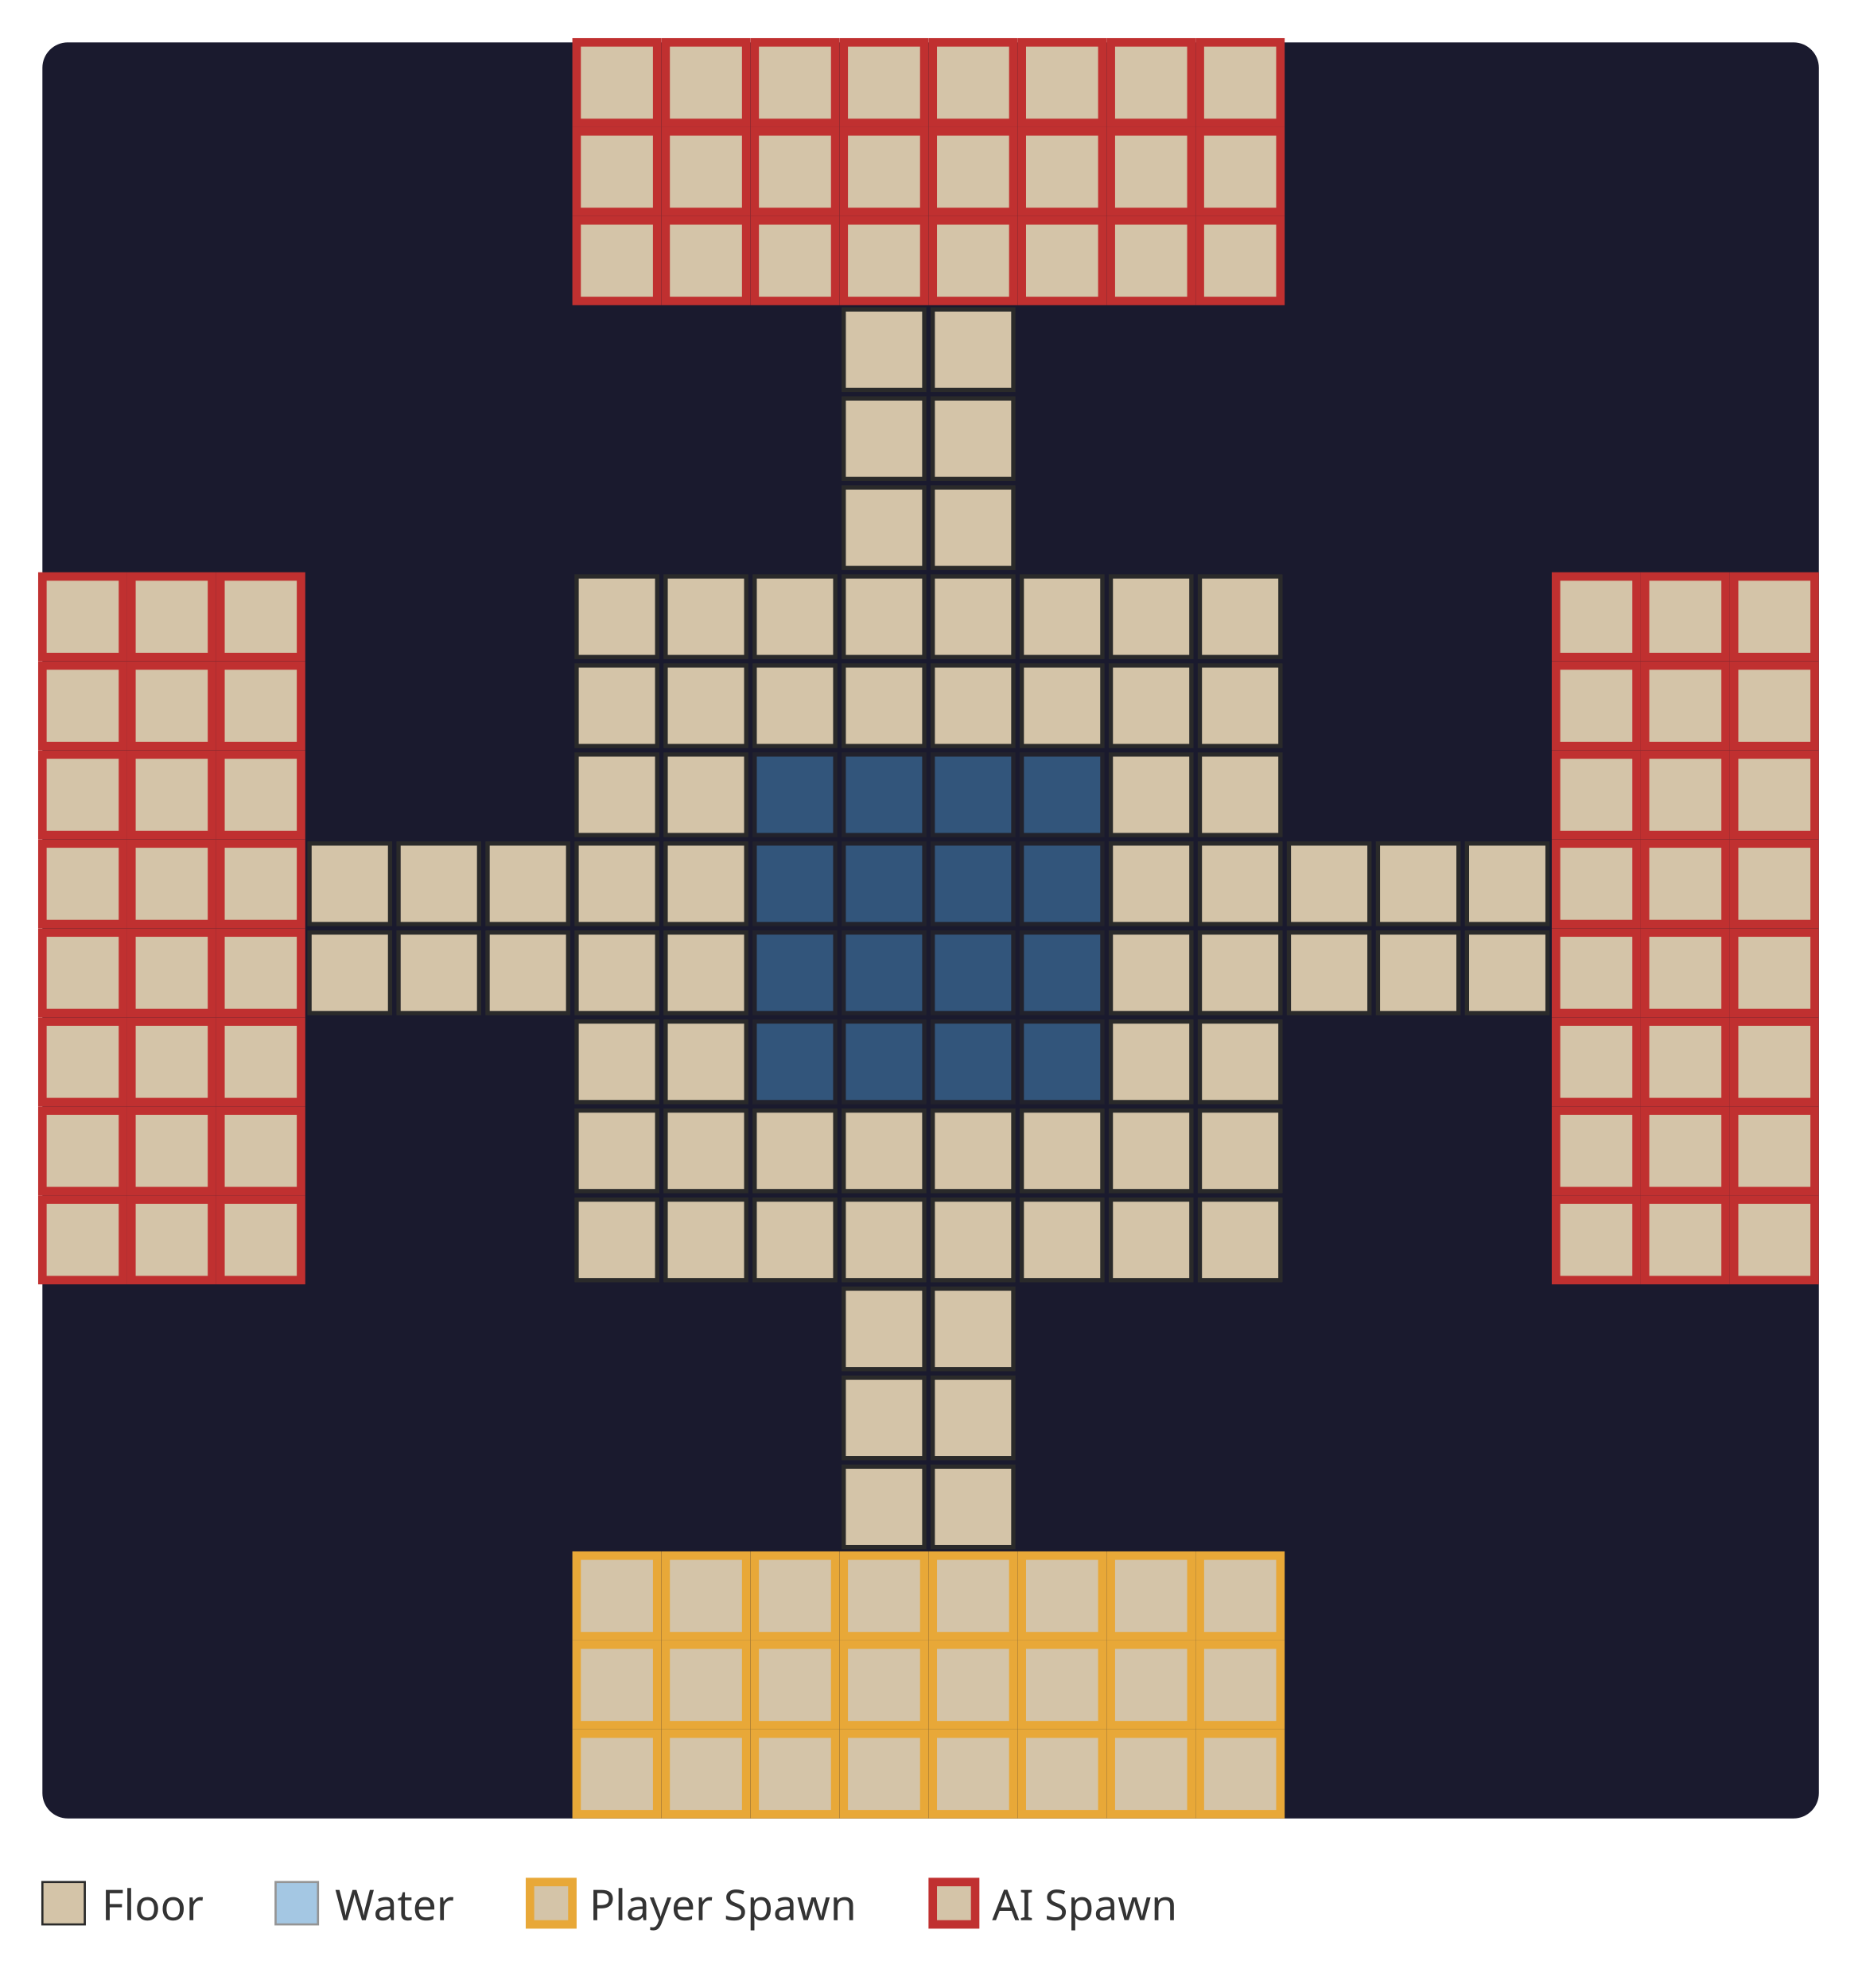
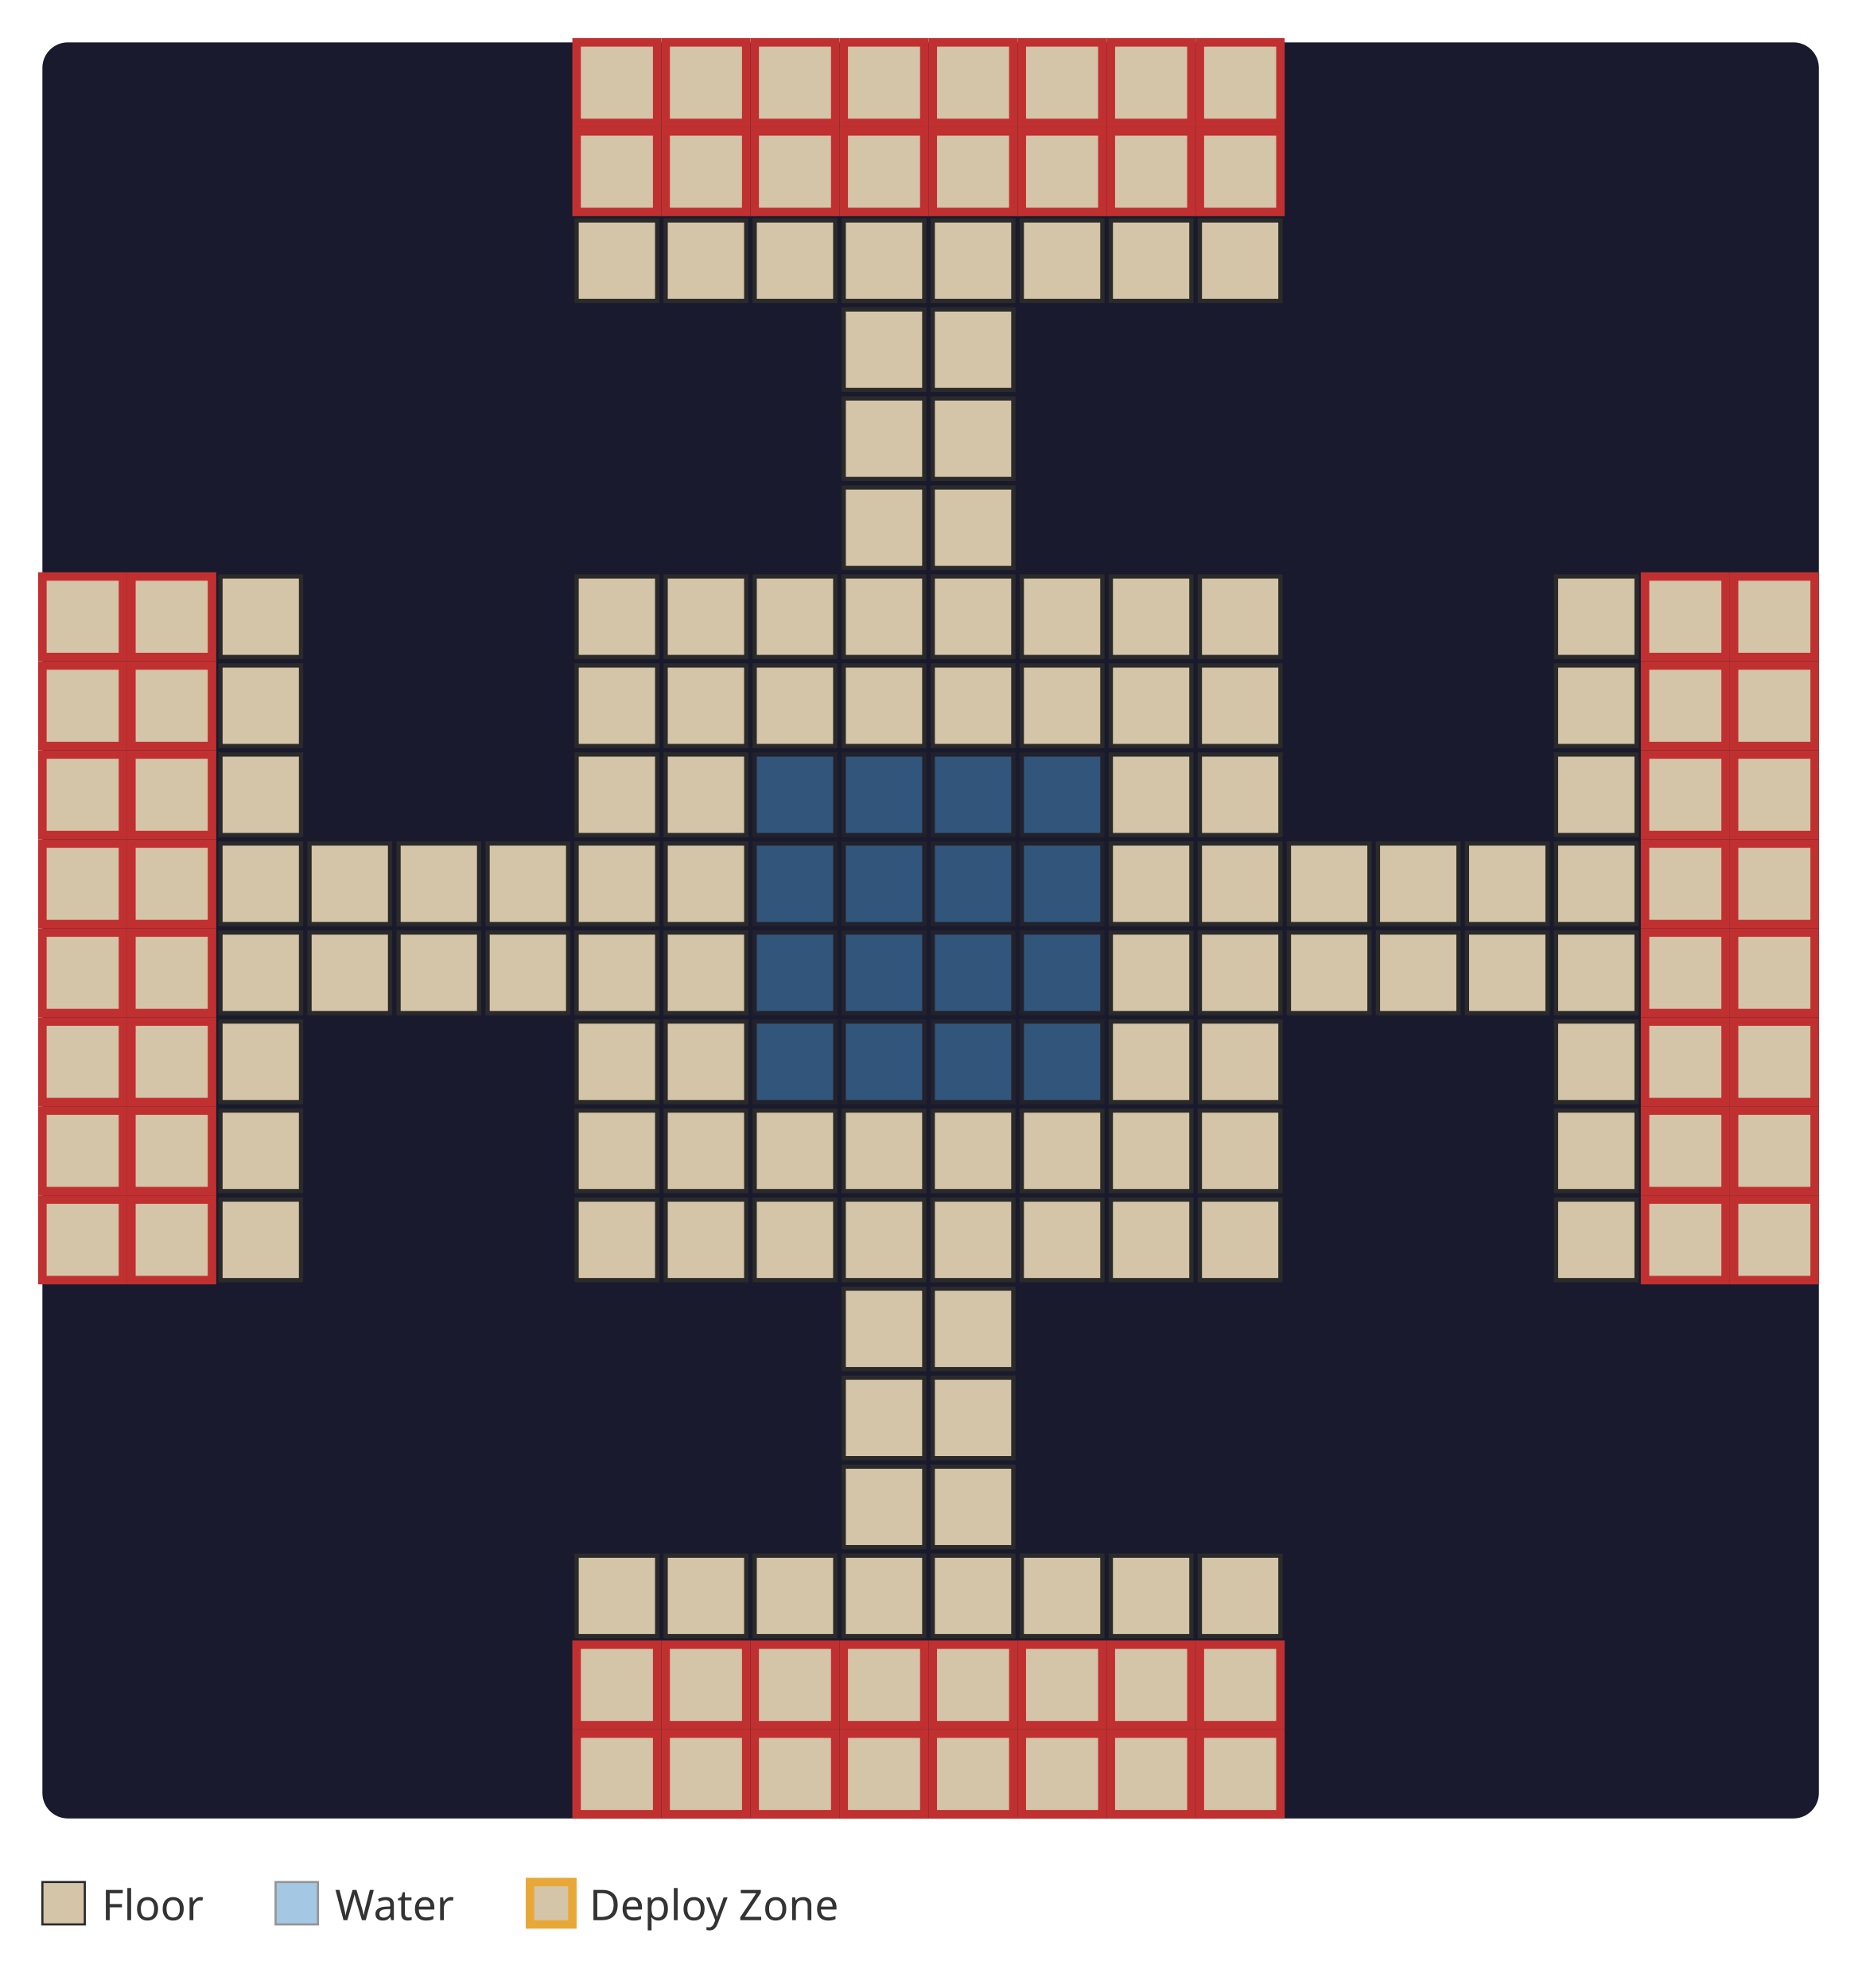
<svg xmlns="http://www.w3.org/2000/svg" viewBox="0 0 439 469" width="439" height="469">
  <defs>
    <style>
      .cell { stroke: #2a2a2a; stroke-width: 1; }
      .floor { fill: #d4c4a8; }
      .water { fill: #4a90c8; opacity: 0.5; }
      .void { fill: #1a1a2e; }
-       .spawn-player { stroke: #e8a838; stroke-width: 2; }
-       .spawn-ai { stroke: #c03030; stroke-width: 2; }
+       .spawn-a { stroke: #e8a838; stroke-width: 2; }
+       .spawn-a { stroke: #c03030; stroke-width: 2; }
      .legend-text { font-family: sans-serif; font-size: 10px; fill: #333; }
    </style>
  </defs>
  <rect x="10" y="10" width="419" height="419" rx="6" ry="6" fill="#1a1a2e" />
-   <rect x="136" y="10" width="19" height="19" class="cell floor spawn-ai" />
-   <rect x="157" y="10" width="19" height="19" class="cell floor spawn-ai" />
-   <rect x="178" y="10" width="19" height="19" class="cell floor spawn-ai" />
-   <rect x="199" y="10" width="19" height="19" class="cell floor spawn-ai" />
-   <rect x="220" y="10" width="19" height="19" class="cell floor spawn-ai" />
-   <rect x="241" y="10" width="19" height="19" class="cell floor spawn-ai" />
-   <rect x="262" y="10" width="19" height="19" class="cell floor spawn-ai" />
-   <rect x="283" y="10" width="19" height="19" class="cell floor spawn-ai" />
-   <rect x="136" y="31" width="19" height="19" class="cell floor spawn-ai" />
-   <rect x="157" y="31" width="19" height="19" class="cell floor spawn-ai" />
-   <rect x="178" y="31" width="19" height="19" class="cell floor spawn-ai" />
-   <rect x="199" y="31" width="19" height="19" class="cell floor spawn-ai" />
-   <rect x="220" y="31" width="19" height="19" class="cell floor spawn-ai" />
-   <rect x="241" y="31" width="19" height="19" class="cell floor spawn-ai" />
-   <rect x="262" y="31" width="19" height="19" class="cell floor spawn-ai" />
-   <rect x="283" y="31" width="19" height="19" class="cell floor spawn-ai" />
-   <rect x="136" y="52" width="19" height="19" class="cell floor spawn-ai" />
-   <rect x="157" y="52" width="19" height="19" class="cell floor spawn-ai" />
-   <rect x="178" y="52" width="19" height="19" class="cell floor spawn-ai" />
-   <rect x="199" y="52" width="19" height="19" class="cell floor spawn-ai" />
-   <rect x="220" y="52" width="19" height="19" class="cell floor spawn-ai" />
-   <rect x="241" y="52" width="19" height="19" class="cell floor spawn-ai" />
-   <rect x="262" y="52" width="19" height="19" class="cell floor spawn-ai" />
-   <rect x="283" y="52" width="19" height="19" class="cell floor spawn-ai" />
+   <rect x="136" y="10" width="19" height="19" class="cell floor spawn-a" />
+   <rect x="157" y="10" width="19" height="19" class="cell floor spawn-a" />
+   <rect x="178" y="10" width="19" height="19" class="cell floor spawn-a" />
+   <rect x="199" y="10" width="19" height="19" class="cell floor spawn-a" />
+   <rect x="220" y="10" width="19" height="19" class="cell floor spawn-a" />
+   <rect x="241" y="10" width="19" height="19" class="cell floor spawn-a" />
+   <rect x="262" y="10" width="19" height="19" class="cell floor spawn-a" />
+   <rect x="283" y="10" width="19" height="19" class="cell floor spawn-a" />
+   <rect x="136" y="31" width="19" height="19" class="cell floor spawn-a" />
+   <rect x="157" y="31" width="19" height="19" class="cell floor spawn-a" />
+   <rect x="178" y="31" width="19" height="19" class="cell floor spawn-a" />
+   <rect x="199" y="31" width="19" height="19" class="cell floor spawn-a" />
+   <rect x="220" y="31" width="19" height="19" class="cell floor spawn-a" />
+   <rect x="241" y="31" width="19" height="19" class="cell floor spawn-a" />
+   <rect x="262" y="31" width="19" height="19" class="cell floor spawn-a" />
+   <rect x="283" y="31" width="19" height="19" class="cell floor spawn-a" />
+   <rect x="136" y="52" width="19" height="19" class="cell floor" />
+   <rect x="157" y="52" width="19" height="19" class="cell floor" />
+   <rect x="178" y="52" width="19" height="19" class="cell floor" />
+   <rect x="199" y="52" width="19" height="19" class="cell floor" />
+   <rect x="220" y="52" width="19" height="19" class="cell floor" />
+   <rect x="241" y="52" width="19" height="19" class="cell floor" />
+   <rect x="262" y="52" width="19" height="19" class="cell floor" />
+   <rect x="283" y="52" width="19" height="19" class="cell floor" />
  <rect x="199" y="73" width="19" height="19" class="cell floor" />
  <rect x="220" y="73" width="19" height="19" class="cell floor" />
  <rect x="199" y="94" width="19" height="19" class="cell floor" />
  <rect x="220" y="94" width="19" height="19" class="cell floor" />
  <rect x="199" y="115" width="19" height="19" class="cell floor" />
  <rect x="220" y="115" width="19" height="19" class="cell floor" />
-   <rect x="10" y="136" width="19" height="19" class="cell floor spawn-ai" />
-   <rect x="31" y="136" width="19" height="19" class="cell floor spawn-ai" />
-   <rect x="52" y="136" width="19" height="19" class="cell floor spawn-ai" />
+   <rect x="10" y="136" width="19" height="19" class="cell floor spawn-a" />
+   <rect x="31" y="136" width="19" height="19" class="cell floor spawn-a" />
+   <rect x="52" y="136" width="19" height="19" class="cell floor" />
  <rect x="136" y="136" width="19" height="19" class="cell floor" />
  <rect x="157" y="136" width="19" height="19" class="cell floor" />
  <rect x="178" y="136" width="19" height="19" class="cell floor" />
  <rect x="199" y="136" width="19" height="19" class="cell floor" />
  <rect x="220" y="136" width="19" height="19" class="cell floor" />
  <rect x="241" y="136" width="19" height="19" class="cell floor" />
  <rect x="262" y="136" width="19" height="19" class="cell floor" />
  <rect x="283" y="136" width="19" height="19" class="cell floor" />
-   <rect x="367" y="136" width="19" height="19" class="cell floor spawn-ai" />
-   <rect x="388" y="136" width="19" height="19" class="cell floor spawn-ai" />
-   <rect x="409" y="136" width="19" height="19" class="cell floor spawn-ai" />
-   <rect x="10" y="157" width="19" height="19" class="cell floor spawn-ai" />
-   <rect x="31" y="157" width="19" height="19" class="cell floor spawn-ai" />
-   <rect x="52" y="157" width="19" height="19" class="cell floor spawn-ai" />
+   <rect x="367" y="136" width="19" height="19" class="cell floor" />
+   <rect x="388" y="136" width="19" height="19" class="cell floor spawn-a" />
+   <rect x="409" y="136" width="19" height="19" class="cell floor spawn-a" />
+   <rect x="10" y="157" width="19" height="19" class="cell floor spawn-a" />
+   <rect x="31" y="157" width="19" height="19" class="cell floor spawn-a" />
+   <rect x="52" y="157" width="19" height="19" class="cell floor" />
  <rect x="136" y="157" width="19" height="19" class="cell floor" />
  <rect x="157" y="157" width="19" height="19" class="cell floor" />
  <rect x="178" y="157" width="19" height="19" class="cell floor" />
  <rect x="199" y="157" width="19" height="19" class="cell floor" />
  <rect x="220" y="157" width="19" height="19" class="cell floor" />
  <rect x="241" y="157" width="19" height="19" class="cell floor" />
  <rect x="262" y="157" width="19" height="19" class="cell floor" />
  <rect x="283" y="157" width="19" height="19" class="cell floor" />
-   <rect x="367" y="157" width="19" height="19" class="cell floor spawn-ai" />
-   <rect x="388" y="157" width="19" height="19" class="cell floor spawn-ai" />
-   <rect x="409" y="157" width="19" height="19" class="cell floor spawn-ai" />
-   <rect x="10" y="178" width="19" height="19" class="cell floor spawn-ai" />
-   <rect x="31" y="178" width="19" height="19" class="cell floor spawn-ai" />
-   <rect x="52" y="178" width="19" height="19" class="cell floor spawn-ai" />
+   <rect x="367" y="157" width="19" height="19" class="cell floor" />
+   <rect x="388" y="157" width="19" height="19" class="cell floor spawn-a" />
+   <rect x="409" y="157" width="19" height="19" class="cell floor spawn-a" />
+   <rect x="10" y="178" width="19" height="19" class="cell floor spawn-a" />
+   <rect x="31" y="178" width="19" height="19" class="cell floor spawn-a" />
+   <rect x="52" y="178" width="19" height="19" class="cell floor" />
  <rect x="136" y="178" width="19" height="19" class="cell floor" />
  <rect x="157" y="178" width="19" height="19" class="cell floor" />
  <rect x="178" y="178" width="19" height="19" class="cell water" />
  <rect x="199" y="178" width="19" height="19" class="cell water" />
  <rect x="220" y="178" width="19" height="19" class="cell water" />
  <rect x="241" y="178" width="19" height="19" class="cell water" />
  <rect x="262" y="178" width="19" height="19" class="cell floor" />
  <rect x="283" y="178" width="19" height="19" class="cell floor" />
-   <rect x="367" y="178" width="19" height="19" class="cell floor spawn-ai" />
-   <rect x="388" y="178" width="19" height="19" class="cell floor spawn-ai" />
-   <rect x="409" y="178" width="19" height="19" class="cell floor spawn-ai" />
-   <rect x="10" y="199" width="19" height="19" class="cell floor spawn-ai" />
-   <rect x="31" y="199" width="19" height="19" class="cell floor spawn-ai" />
-   <rect x="52" y="199" width="19" height="19" class="cell floor spawn-ai" />
+   <rect x="367" y="178" width="19" height="19" class="cell floor" />
+   <rect x="388" y="178" width="19" height="19" class="cell floor spawn-a" />
+   <rect x="409" y="178" width="19" height="19" class="cell floor spawn-a" />
+   <rect x="10" y="199" width="19" height="19" class="cell floor spawn-a" />
+   <rect x="31" y="199" width="19" height="19" class="cell floor spawn-a" />
+   <rect x="52" y="199" width="19" height="19" class="cell floor" />
  <rect x="73" y="199" width="19" height="19" class="cell floor" />
  <rect x="94" y="199" width="19" height="19" class="cell floor" />
  <rect x="115" y="199" width="19" height="19" class="cell floor" />
  <rect x="136" y="199" width="19" height="19" class="cell floor" />
  <rect x="157" y="199" width="19" height="19" class="cell floor" />
  <rect x="178" y="199" width="19" height="19" class="cell water" />
  <rect x="199" y="199" width="19" height="19" class="cell water" />
  <rect x="220" y="199" width="19" height="19" class="cell water" />
  <rect x="241" y="199" width="19" height="19" class="cell water" />
  <rect x="262" y="199" width="19" height="19" class="cell floor" />
  <rect x="283" y="199" width="19" height="19" class="cell floor" />
  <rect x="304" y="199" width="19" height="19" class="cell floor" />
  <rect x="325" y="199" width="19" height="19" class="cell floor" />
  <rect x="346" y="199" width="19" height="19" class="cell floor" />
-   <rect x="367" y="199" width="19" height="19" class="cell floor spawn-ai" />
-   <rect x="388" y="199" width="19" height="19" class="cell floor spawn-ai" />
-   <rect x="409" y="199" width="19" height="19" class="cell floor spawn-ai" />
-   <rect x="10" y="220" width="19" height="19" class="cell floor spawn-ai" />
-   <rect x="31" y="220" width="19" height="19" class="cell floor spawn-ai" />
-   <rect x="52" y="220" width="19" height="19" class="cell floor spawn-ai" />
+   <rect x="367" y="199" width="19" height="19" class="cell floor" />
+   <rect x="388" y="199" width="19" height="19" class="cell floor spawn-a" />
+   <rect x="409" y="199" width="19" height="19" class="cell floor spawn-a" />
+   <rect x="10" y="220" width="19" height="19" class="cell floor spawn-a" />
+   <rect x="31" y="220" width="19" height="19" class="cell floor spawn-a" />
+   <rect x="52" y="220" width="19" height="19" class="cell floor" />
  <rect x="73" y="220" width="19" height="19" class="cell floor" />
  <rect x="94" y="220" width="19" height="19" class="cell floor" />
  <rect x="115" y="220" width="19" height="19" class="cell floor" />
  <rect x="136" y="220" width="19" height="19" class="cell floor" />
  <rect x="157" y="220" width="19" height="19" class="cell floor" />
  <rect x="178" y="220" width="19" height="19" class="cell water" />
  <rect x="199" y="220" width="19" height="19" class="cell water" />
  <rect x="220" y="220" width="19" height="19" class="cell water" />
  <rect x="241" y="220" width="19" height="19" class="cell water" />
  <rect x="262" y="220" width="19" height="19" class="cell floor" />
  <rect x="283" y="220" width="19" height="19" class="cell floor" />
  <rect x="304" y="220" width="19" height="19" class="cell floor" />
  <rect x="325" y="220" width="19" height="19" class="cell floor" />
  <rect x="346" y="220" width="19" height="19" class="cell floor" />
-   <rect x="367" y="220" width="19" height="19" class="cell floor spawn-ai" />
-   <rect x="388" y="220" width="19" height="19" class="cell floor spawn-ai" />
-   <rect x="409" y="220" width="19" height="19" class="cell floor spawn-ai" />
-   <rect x="10" y="241" width="19" height="19" class="cell floor spawn-ai" />
-   <rect x="31" y="241" width="19" height="19" class="cell floor spawn-ai" />
-   <rect x="52" y="241" width="19" height="19" class="cell floor spawn-ai" />
+   <rect x="367" y="220" width="19" height="19" class="cell floor" />
+   <rect x="388" y="220" width="19" height="19" class="cell floor spawn-a" />
+   <rect x="409" y="220" width="19" height="19" class="cell floor spawn-a" />
+   <rect x="10" y="241" width="19" height="19" class="cell floor spawn-a" />
+   <rect x="31" y="241" width="19" height="19" class="cell floor spawn-a" />
+   <rect x="52" y="241" width="19" height="19" class="cell floor" />
  <rect x="136" y="241" width="19" height="19" class="cell floor" />
  <rect x="157" y="241" width="19" height="19" class="cell floor" />
  <rect x="178" y="241" width="19" height="19" class="cell water" />
  <rect x="199" y="241" width="19" height="19" class="cell water" />
  <rect x="220" y="241" width="19" height="19" class="cell water" />
  <rect x="241" y="241" width="19" height="19" class="cell water" />
  <rect x="262" y="241" width="19" height="19" class="cell floor" />
  <rect x="283" y="241" width="19" height="19" class="cell floor" />
-   <rect x="367" y="241" width="19" height="19" class="cell floor spawn-ai" />
-   <rect x="388" y="241" width="19" height="19" class="cell floor spawn-ai" />
-   <rect x="409" y="241" width="19" height="19" class="cell floor spawn-ai" />
-   <rect x="10" y="262" width="19" height="19" class="cell floor spawn-ai" />
-   <rect x="31" y="262" width="19" height="19" class="cell floor spawn-ai" />
-   <rect x="52" y="262" width="19" height="19" class="cell floor spawn-ai" />
+   <rect x="367" y="241" width="19" height="19" class="cell floor" />
+   <rect x="388" y="241" width="19" height="19" class="cell floor spawn-a" />
+   <rect x="409" y="241" width="19" height="19" class="cell floor spawn-a" />
+   <rect x="10" y="262" width="19" height="19" class="cell floor spawn-a" />
+   <rect x="31" y="262" width="19" height="19" class="cell floor spawn-a" />
+   <rect x="52" y="262" width="19" height="19" class="cell floor" />
  <rect x="136" y="262" width="19" height="19" class="cell floor" />
  <rect x="157" y="262" width="19" height="19" class="cell floor" />
  <rect x="178" y="262" width="19" height="19" class="cell floor" />
  <rect x="199" y="262" width="19" height="19" class="cell floor" />
  <rect x="220" y="262" width="19" height="19" class="cell floor" />
  <rect x="241" y="262" width="19" height="19" class="cell floor" />
  <rect x="262" y="262" width="19" height="19" class="cell floor" />
  <rect x="283" y="262" width="19" height="19" class="cell floor" />
-   <rect x="367" y="262" width="19" height="19" class="cell floor spawn-ai" />
-   <rect x="388" y="262" width="19" height="19" class="cell floor spawn-ai" />
-   <rect x="409" y="262" width="19" height="19" class="cell floor spawn-ai" />
-   <rect x="10" y="283" width="19" height="19" class="cell floor spawn-ai" />
-   <rect x="31" y="283" width="19" height="19" class="cell floor spawn-ai" />
-   <rect x="52" y="283" width="19" height="19" class="cell floor spawn-ai" />
+   <rect x="367" y="262" width="19" height="19" class="cell floor" />
+   <rect x="388" y="262" width="19" height="19" class="cell floor spawn-a" />
+   <rect x="409" y="262" width="19" height="19" class="cell floor spawn-a" />
+   <rect x="10" y="283" width="19" height="19" class="cell floor spawn-a" />
+   <rect x="31" y="283" width="19" height="19" class="cell floor spawn-a" />
+   <rect x="52" y="283" width="19" height="19" class="cell floor" />
  <rect x="136" y="283" width="19" height="19" class="cell floor" />
  <rect x="157" y="283" width="19" height="19" class="cell floor" />
  <rect x="178" y="283" width="19" height="19" class="cell floor" />
  <rect x="199" y="283" width="19" height="19" class="cell floor" />
  <rect x="220" y="283" width="19" height="19" class="cell floor" />
  <rect x="241" y="283" width="19" height="19" class="cell floor" />
  <rect x="262" y="283" width="19" height="19" class="cell floor" />
  <rect x="283" y="283" width="19" height="19" class="cell floor" />
-   <rect x="367" y="283" width="19" height="19" class="cell floor spawn-ai" />
-   <rect x="388" y="283" width="19" height="19" class="cell floor spawn-ai" />
-   <rect x="409" y="283" width="19" height="19" class="cell floor spawn-ai" />
+   <rect x="367" y="283" width="19" height="19" class="cell floor" />
+   <rect x="388" y="283" width="19" height="19" class="cell floor spawn-a" />
+   <rect x="409" y="283" width="19" height="19" class="cell floor spawn-a" />
  <rect x="199" y="304" width="19" height="19" class="cell floor" />
  <rect x="220" y="304" width="19" height="19" class="cell floor" />
  <rect x="199" y="325" width="19" height="19" class="cell floor" />
  <rect x="220" y="325" width="19" height="19" class="cell floor" />
  <rect x="199" y="346" width="19" height="19" class="cell floor" />
  <rect x="220" y="346" width="19" height="19" class="cell floor" />
-   <rect x="136" y="367" width="19" height="19" class="cell floor spawn-player" />
-   <rect x="157" y="367" width="19" height="19" class="cell floor spawn-player" />
-   <rect x="178" y="367" width="19" height="19" class="cell floor spawn-player" />
-   <rect x="199" y="367" width="19" height="19" class="cell floor spawn-player" />
-   <rect x="220" y="367" width="19" height="19" class="cell floor spawn-player" />
-   <rect x="241" y="367" width="19" height="19" class="cell floor spawn-player" />
-   <rect x="262" y="367" width="19" height="19" class="cell floor spawn-player" />
-   <rect x="283" y="367" width="19" height="19" class="cell floor spawn-player" />
-   <rect x="136" y="388" width="19" height="19" class="cell floor spawn-player" />
-   <rect x="157" y="388" width="19" height="19" class="cell floor spawn-player" />
-   <rect x="178" y="388" width="19" height="19" class="cell floor spawn-player" />
-   <rect x="199" y="388" width="19" height="19" class="cell floor spawn-player" />
-   <rect x="220" y="388" width="19" height="19" class="cell floor spawn-player" />
-   <rect x="241" y="388" width="19" height="19" class="cell floor spawn-player" />
-   <rect x="262" y="388" width="19" height="19" class="cell floor spawn-player" />
-   <rect x="283" y="388" width="19" height="19" class="cell floor spawn-player" />
-   <rect x="136" y="409" width="19" height="19" class="cell floor spawn-player" />
-   <rect x="157" y="409" width="19" height="19" class="cell floor spawn-player" />
-   <rect x="178" y="409" width="19" height="19" class="cell floor spawn-player" />
-   <rect x="199" y="409" width="19" height="19" class="cell floor spawn-player" />
-   <rect x="220" y="409" width="19" height="19" class="cell floor spawn-player" />
-   <rect x="241" y="409" width="19" height="19" class="cell floor spawn-player" />
-   <rect x="262" y="409" width="19" height="19" class="cell floor spawn-player" />
-   <rect x="283" y="409" width="19" height="19" class="cell floor spawn-player" />
+   <rect x="136" y="367" width="19" height="19" class="cell floor" />
+   <rect x="157" y="367" width="19" height="19" class="cell floor" />
+   <rect x="178" y="367" width="19" height="19" class="cell floor" />
+   <rect x="199" y="367" width="19" height="19" class="cell floor" />
+   <rect x="220" y="367" width="19" height="19" class="cell floor" />
+   <rect x="241" y="367" width="19" height="19" class="cell floor" />
+   <rect x="262" y="367" width="19" height="19" class="cell floor" />
+   <rect x="283" y="367" width="19" height="19" class="cell floor" />
+   <rect x="136" y="388" width="19" height="19" class="cell floor spawn-a" />
+   <rect x="157" y="388" width="19" height="19" class="cell floor spawn-a" />
+   <rect x="178" y="388" width="19" height="19" class="cell floor spawn-a" />
+   <rect x="199" y="388" width="19" height="19" class="cell floor spawn-a" />
+   <rect x="220" y="388" width="19" height="19" class="cell floor spawn-a" />
+   <rect x="241" y="388" width="19" height="19" class="cell floor spawn-a" />
+   <rect x="262" y="388" width="19" height="19" class="cell floor spawn-a" />
+   <rect x="283" y="388" width="19" height="19" class="cell floor spawn-a" />
+   <rect x="136" y="409" width="19" height="19" class="cell floor spawn-a" />
+   <rect x="157" y="409" width="19" height="19" class="cell floor spawn-a" />
+   <rect x="178" y="409" width="19" height="19" class="cell floor spawn-a" />
+   <rect x="199" y="409" width="19" height="19" class="cell floor spawn-a" />
+   <rect x="220" y="409" width="19" height="19" class="cell floor spawn-a" />
+   <rect x="241" y="409" width="19" height="19" class="cell floor spawn-a" />
+   <rect x="262" y="409" width="19" height="19" class="cell floor spawn-a" />
+   <rect x="283" y="409" width="19" height="19" class="cell floor spawn-a" />
  <rect x="10" y="444" width="10" height="10" fill="#d4c4a8" stroke="#2a2a2a" stroke-width="0.5" />
  <text x="24" y="453" class="legend-text">Floor</text>
  <rect x="65" y="444" width="10" height="10" fill="#4a90c8" opacity="0.5" stroke="#2a2a2a" stroke-width="0.5" />
  <text x="79" y="453" class="legend-text">Water</text>
  <rect x="125" y="444" width="10" height="10" fill="#d4c4a8" stroke="#e8a838" stroke-width="2" />
-   <text x="139" y="453" class="legend-text">Player Spawn</text>
-   <rect x="220" y="444" width="10" height="10" fill="#d4c4a8" stroke="#c03030" stroke-width="2" />
-   <text x="234" y="453" class="legend-text">AI Spawn</text>
+   <text x="139" y="453" class="legend-text">Deploy Zone</text>
</svg>
